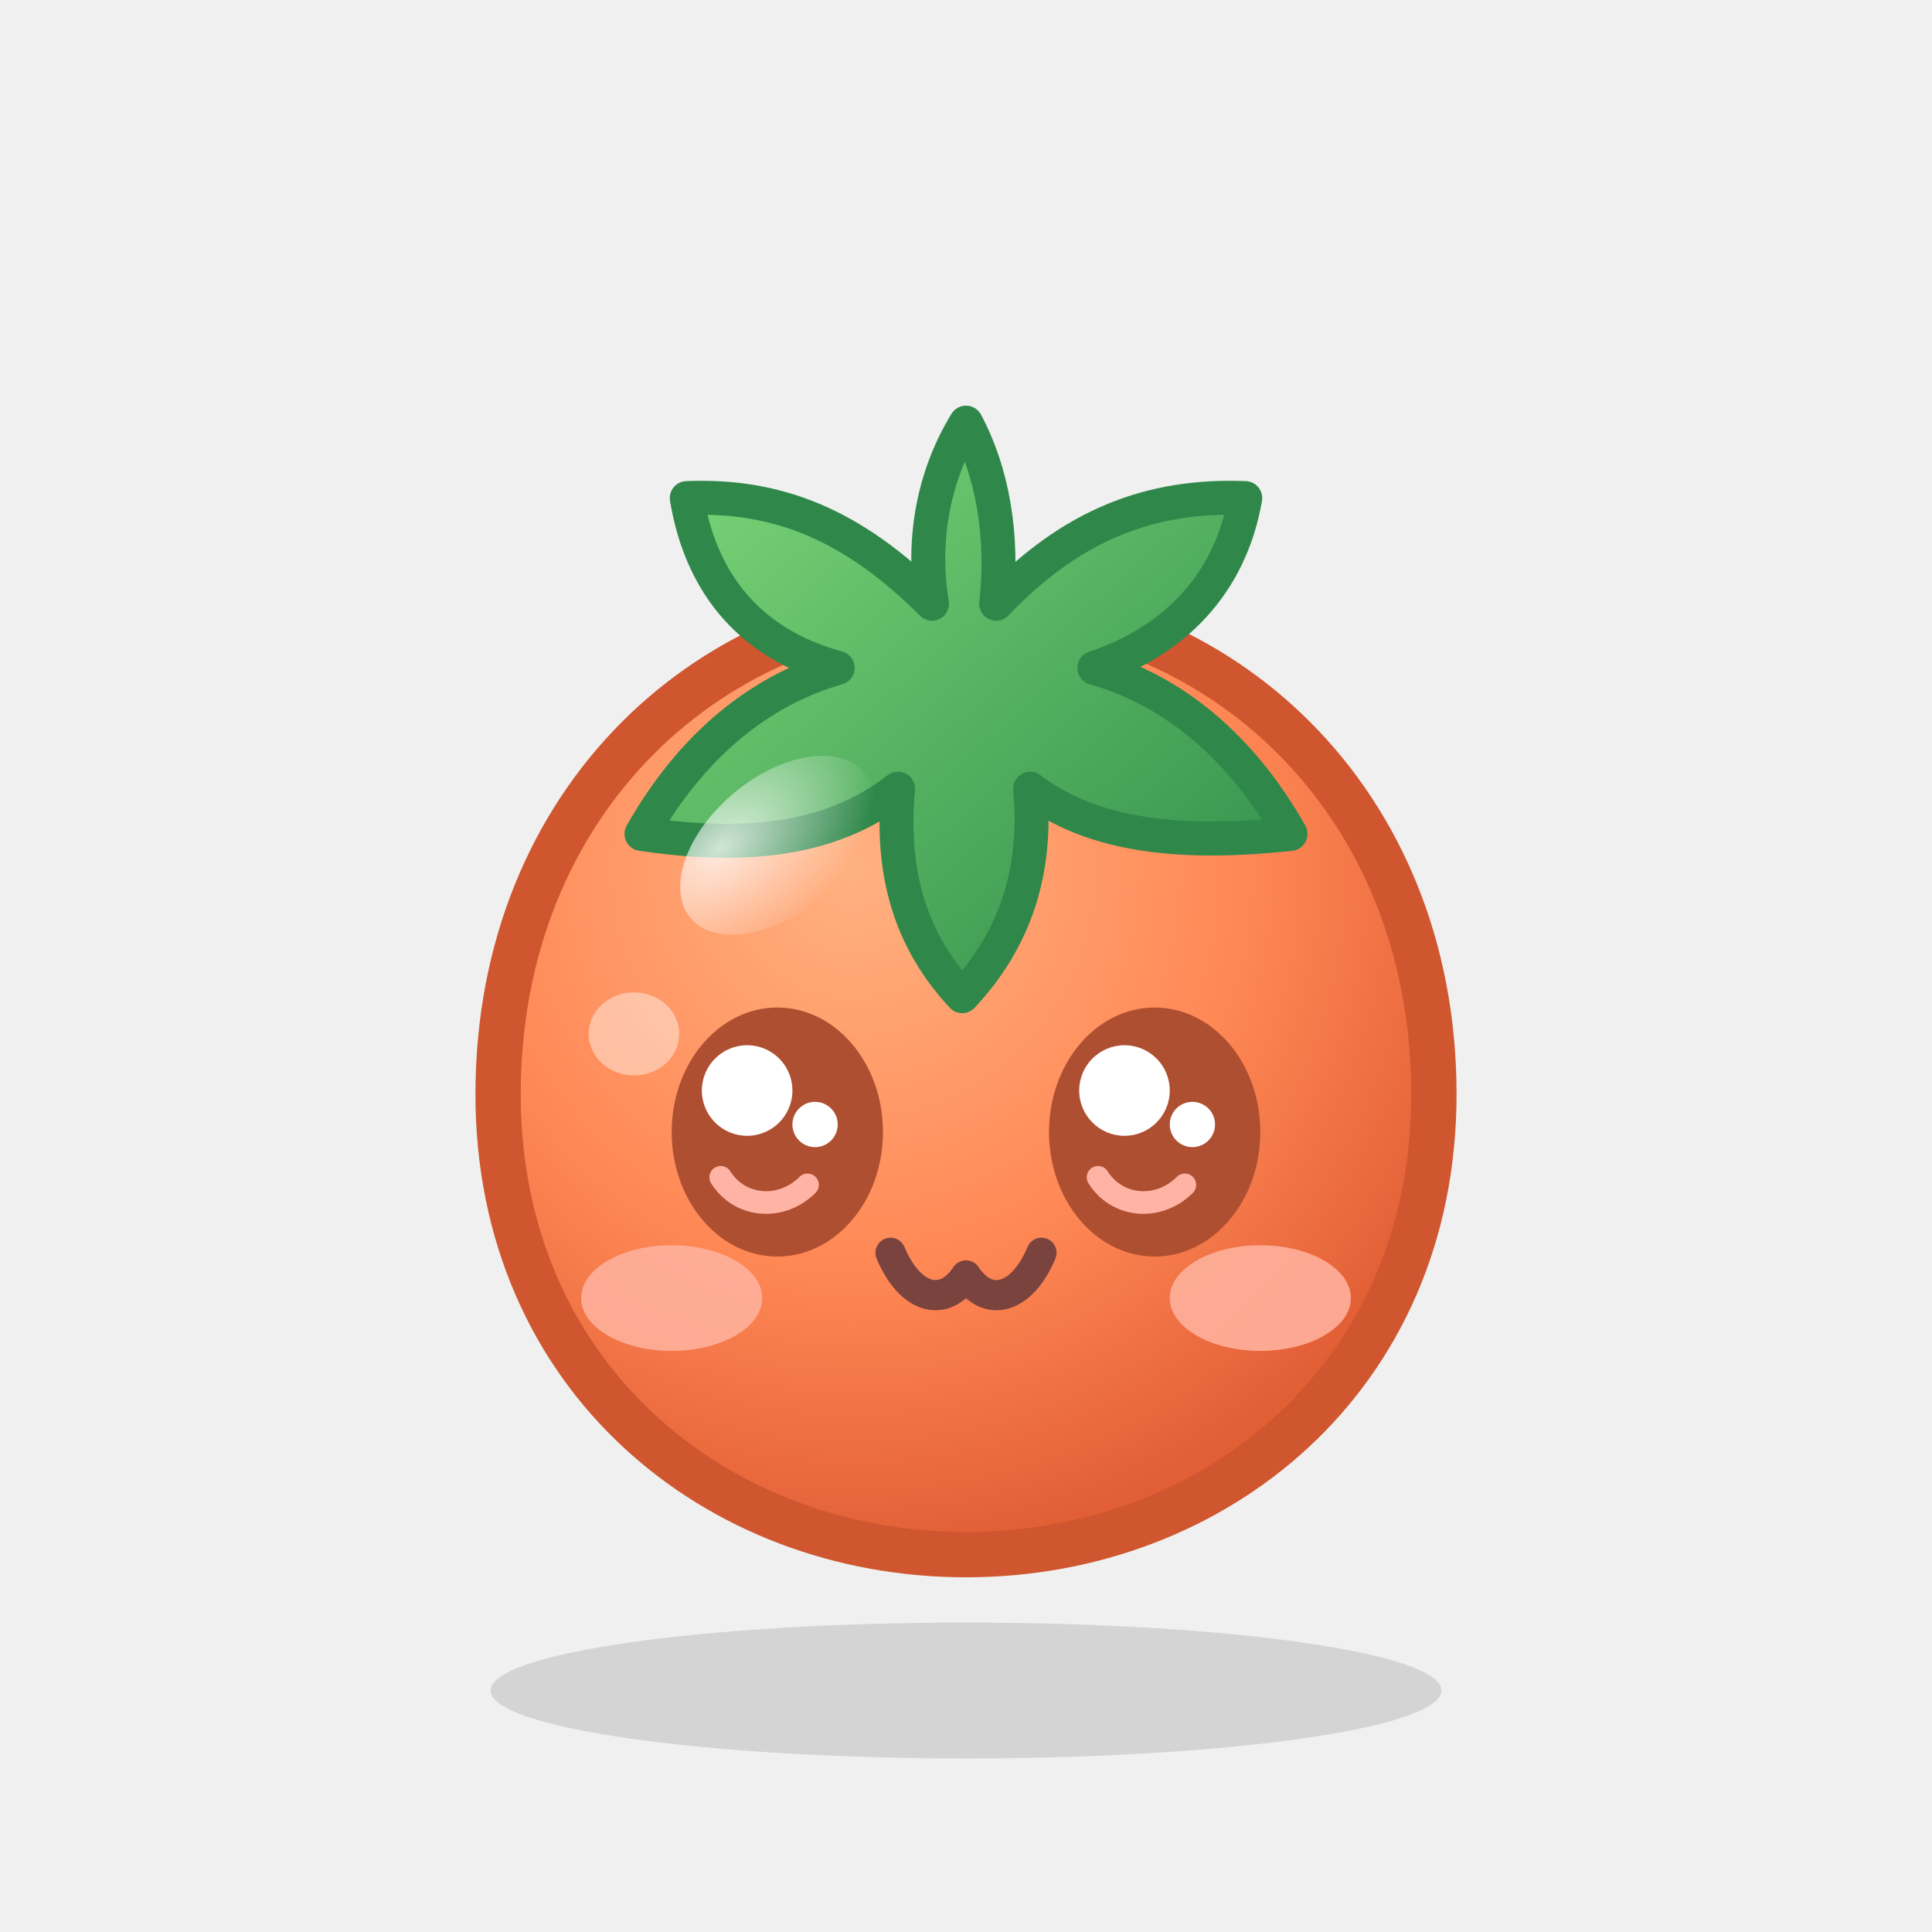
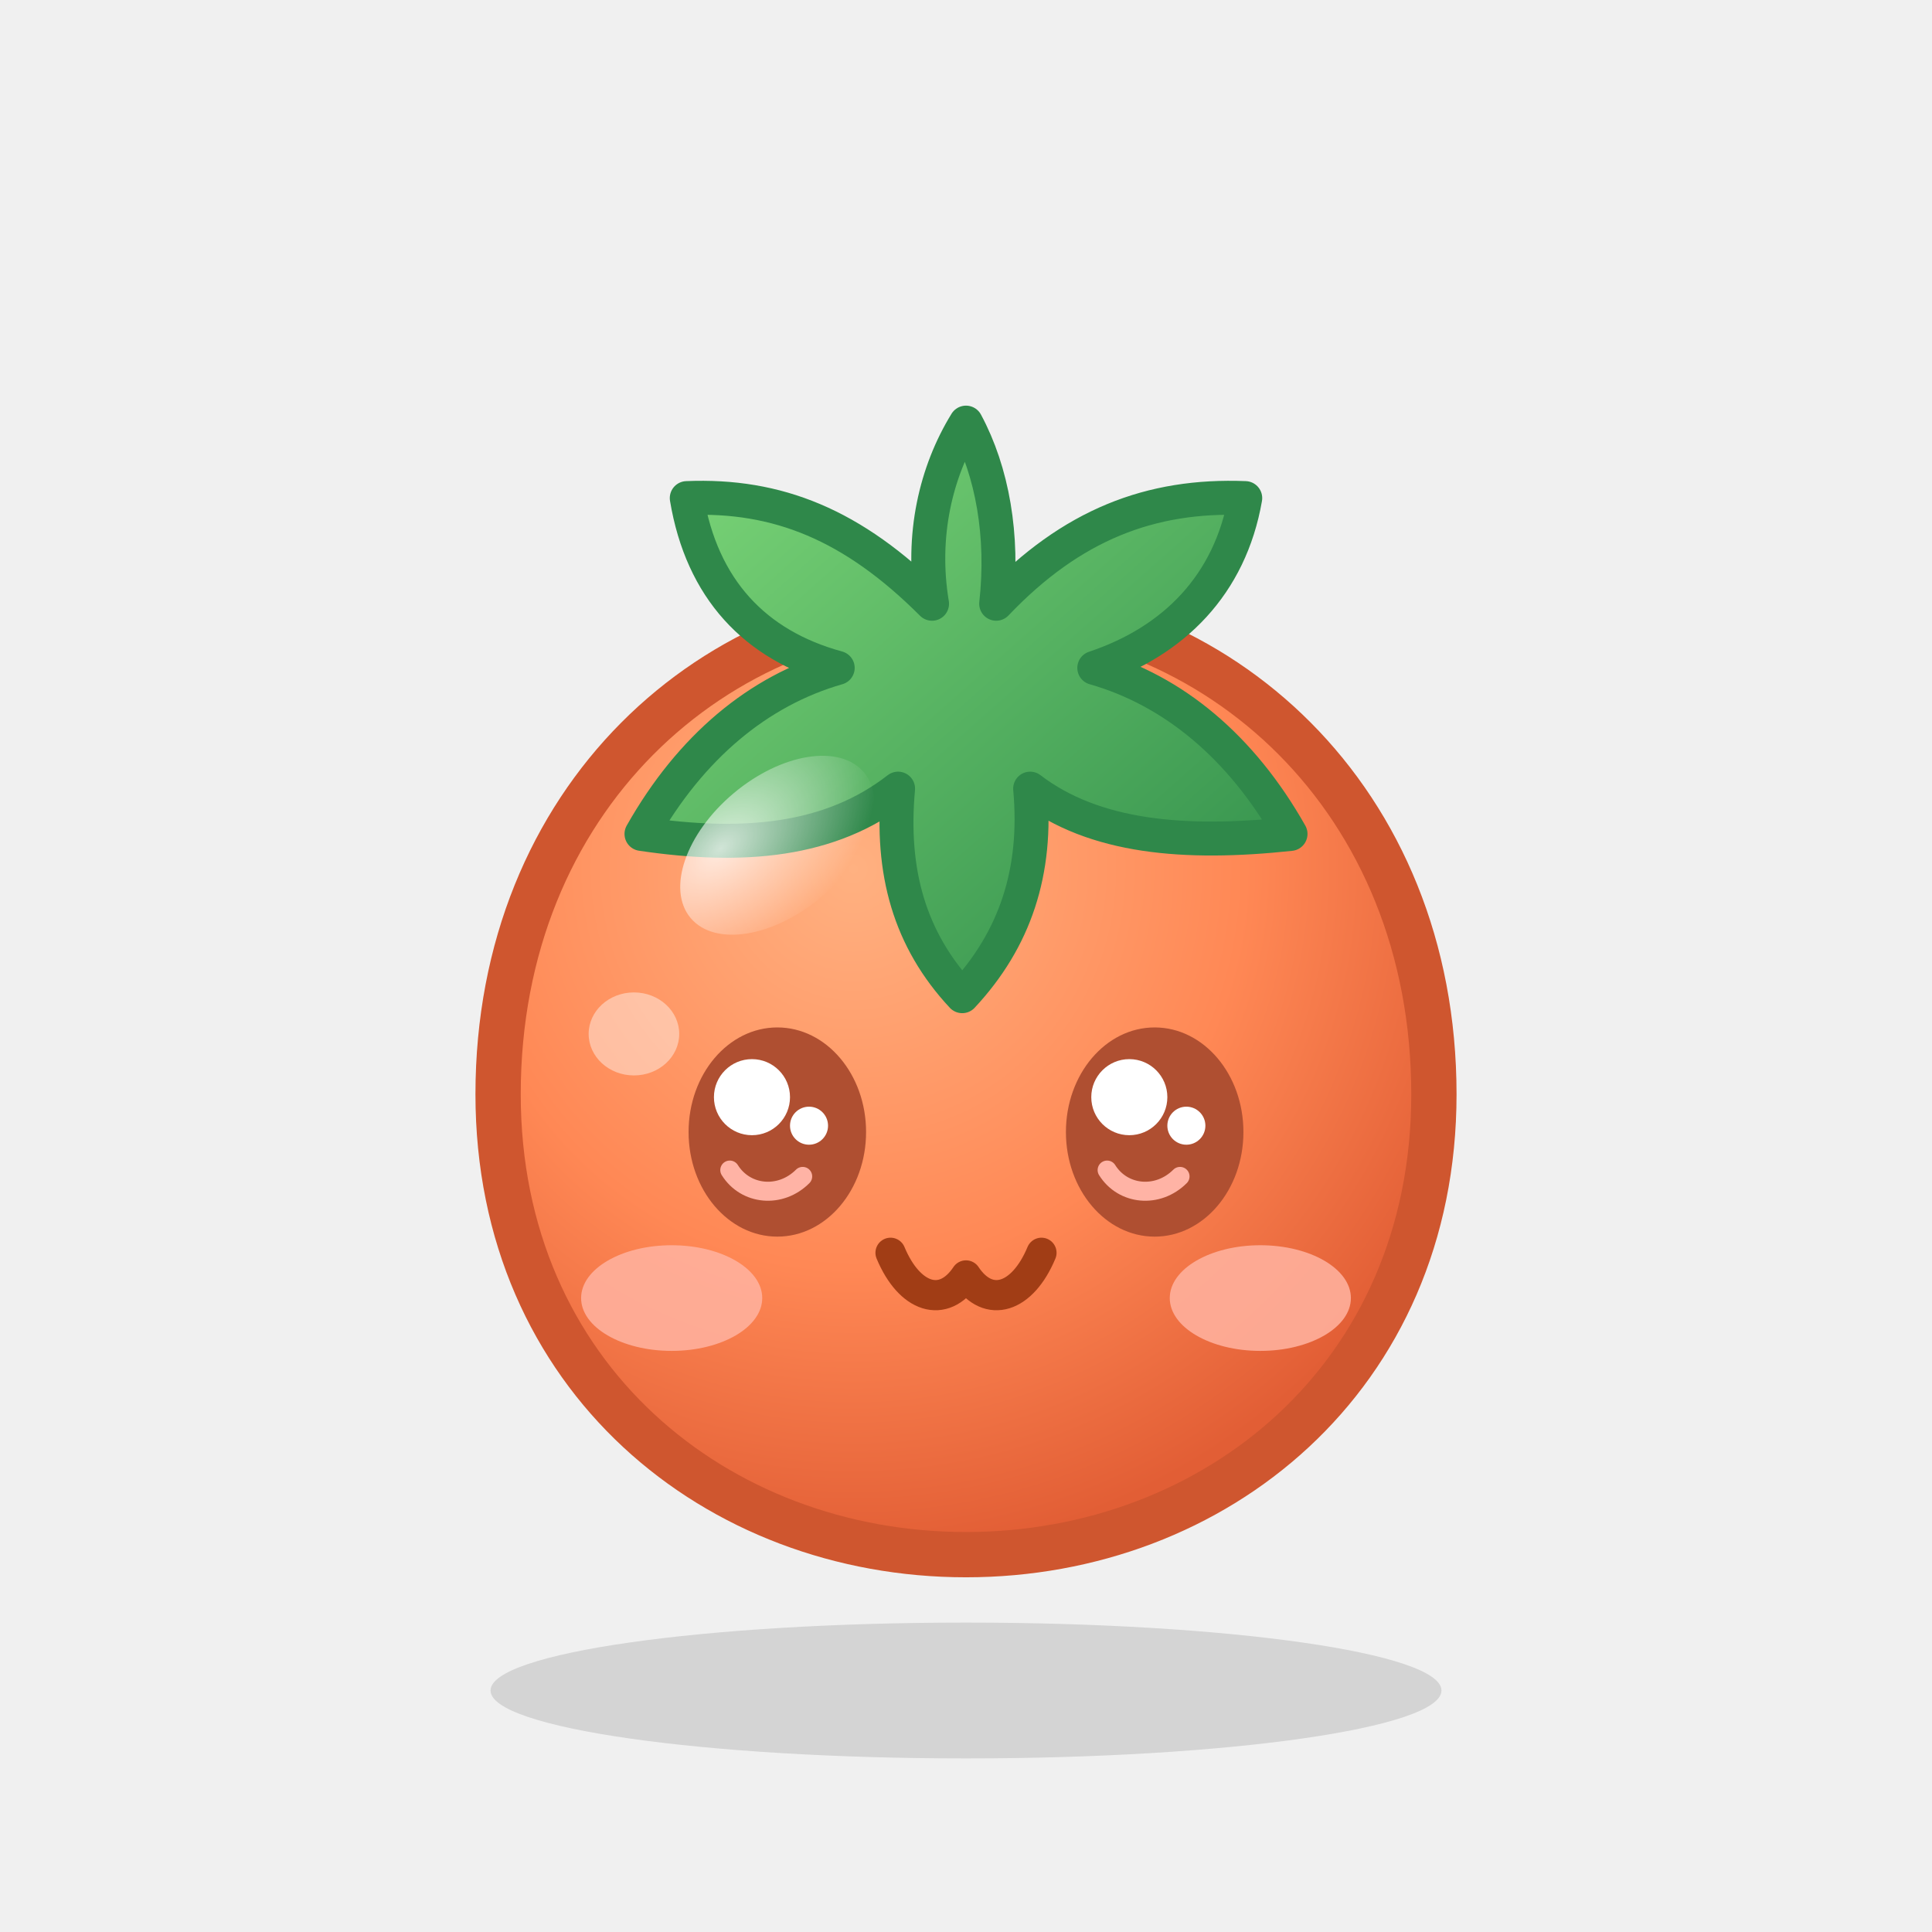
<svg xmlns="http://www.w3.org/2000/svg" viewBox="0 0 512 512" role="img" aria-labelledby="title desc">
  <defs>
    <radialGradient id="body" cx="38%" cy="28%" r="72%">
      <stop offset="0%" stop-color="#ffb181" />
      <stop offset="58%" stop-color="#ff8855" />
      <stop offset="100%" stop-color="#e25e35" />
    </radialGradient>
    <radialGradient id="shine" cx="30%" cy="25%" r="80%">
      <stop offset="0%" stop-color="#ffffff" stop-opacity="0.88" />
      <stop offset="100%" stop-color="#ffffff" stop-opacity="0" />
    </radialGradient>
    <linearGradient id="leaf" x1="0%" y1="0%" x2="100%" y2="100%">
      <stop offset="0%" stop-color="#7fd97a" />
      <stop offset="100%" stop-color="#2d8b49" />
    </linearGradient>
  </defs>
  <ellipse cx="256" cy="448" rx="126" ry="18" fill="#000000" opacity="0.12" />
  <path d="M256 160        C189 160 132 212 132 290        C132 365 190 412 256 412        C322 412 380 365 380 290        C380 212 323 160 256 160 Z" fill="url(#body)" stroke="#cf562f" stroke-width="12" stroke-linejoin="round" />
  <path d="M256 112        C248 125 244 142 247 160        C226 139 206 131 182 132        C186 156 200 171 222 177        C201 183 183 198 170 221        C197 225 220 223 238 209        C236 231 241 249 255 264        C269 249 275 231 273 209        C290 222 314 224 342 221        C329 198 311 183 290 177        C311 170 326 155 330 132        C305 131 284 139 264 160        C266 142 263 125 256 112 Z" fill="url(#leaf)" stroke="#2f884a" stroke-width="9" stroke-linejoin="round" />
  <ellipse cx="206" cy="224" rx="30" ry="18" transform="rotate(-40 206 224)" fill="url(#shine)" opacity="0.88" />
  <ellipse cx="168" cy="274" rx="12" ry="11" fill="#ffffff" opacity="0.42" />
-   <ellipse cx="206" cy="300" rx="28" ry="33" fill="#af4f31" />
-   <ellipse cx="306" cy="300" rx="28" ry="33" fill="#af4f31" />
-   <circle cx="198" cy="289" r="12" fill="#ffffff" />
-   <circle cx="298" cy="289" r="12" fill="#ffffff" />
-   <circle cx="216" cy="298" r="6" fill="#ffffff" />
-   <circle cx="316" cy="298" r="6" fill="#ffffff" />
-   <path d="M191 312 C196 320 207 321 214 314" fill="none" stroke="#ffb3a5" stroke-width="6" stroke-linecap="round" />
-   <path d="M291 312 C296 320 307 321 314 314" fill="none" stroke="#ffb3a5" stroke-width="6" stroke-linecap="round" />
+   <g transform="translate(206 300) scale(0.84) translate(-206 -300)">
+     <ellipse cx="206" cy="300" rx="28" ry="33" fill="#af4f31" />
+     <circle cx="198" cy="289" r="12" fill="#ffffff" />
+     <circle cx="216" cy="298" r="6" fill="#ffffff" />
+     <path d="M191 312 C196 320 207 321 214 314" fill="none" stroke="#ffb3a5" stroke-width="6" stroke-linecap="round" />
+   </g>
+   <g transform="translate(306 300) scale(0.84) translate(-306 -300)">
+     <ellipse cx="306" cy="300" rx="28" ry="33" fill="#af4f31" />
+     <circle cx="298" cy="289" r="12" fill="#ffffff" />
+     <circle cx="316" cy="298" r="6" fill="#ffffff" />
+     <path d="M291 312 C296 320 307 321 314 314" fill="none" stroke="#ffb3a5" stroke-width="6" stroke-linecap="round" />
+   </g>
  <ellipse cx="178" cy="344" rx="24" ry="14" fill="#ffb19e" opacity="0.88" />
  <ellipse cx="334" cy="344" rx="24" ry="14" fill="#ffb19e" opacity="0.88" />
-   <path d="M236 332        C241 344 250 347 256 338        C262 347 271 344 276 332" fill="none" stroke="#7a433e" stroke-width="8" stroke-linecap="round" stroke-linejoin="round" />
+   <path d="M236 332        C241 344 250 347 256 338        C262 347 271 344 276 332" fill="none" stroke="#a13d15" stroke-width="8" stroke-linecap="round" stroke-linejoin="round" />
</svg>
